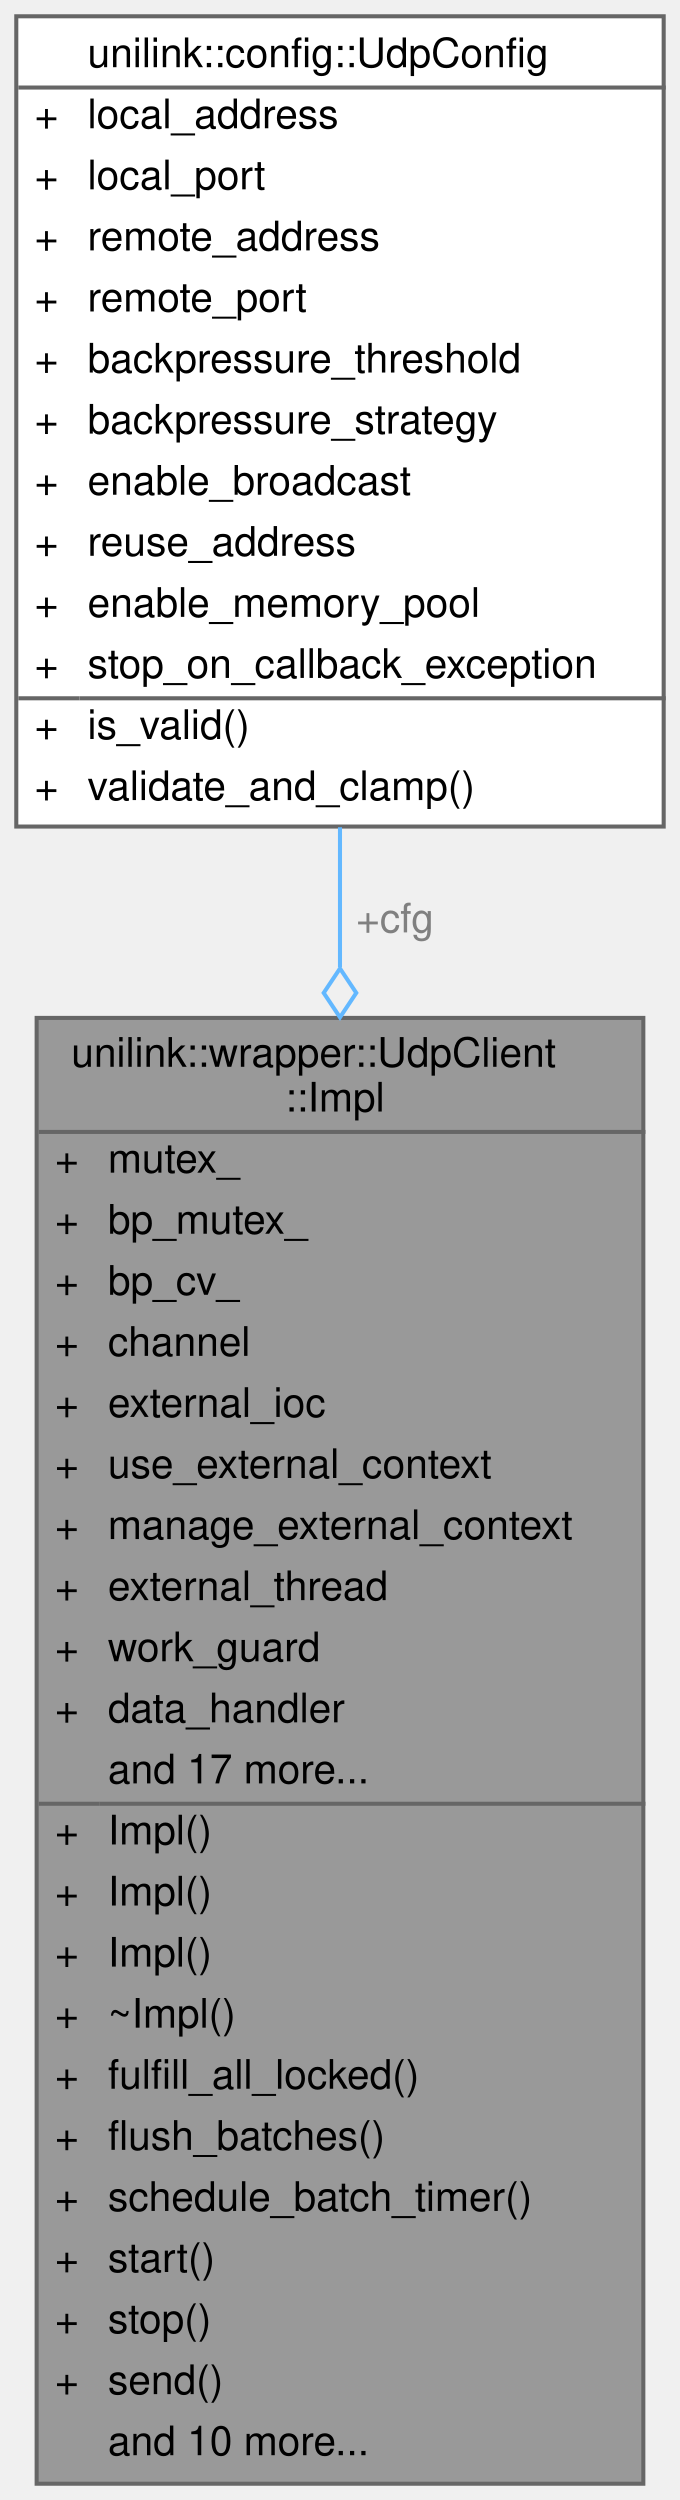
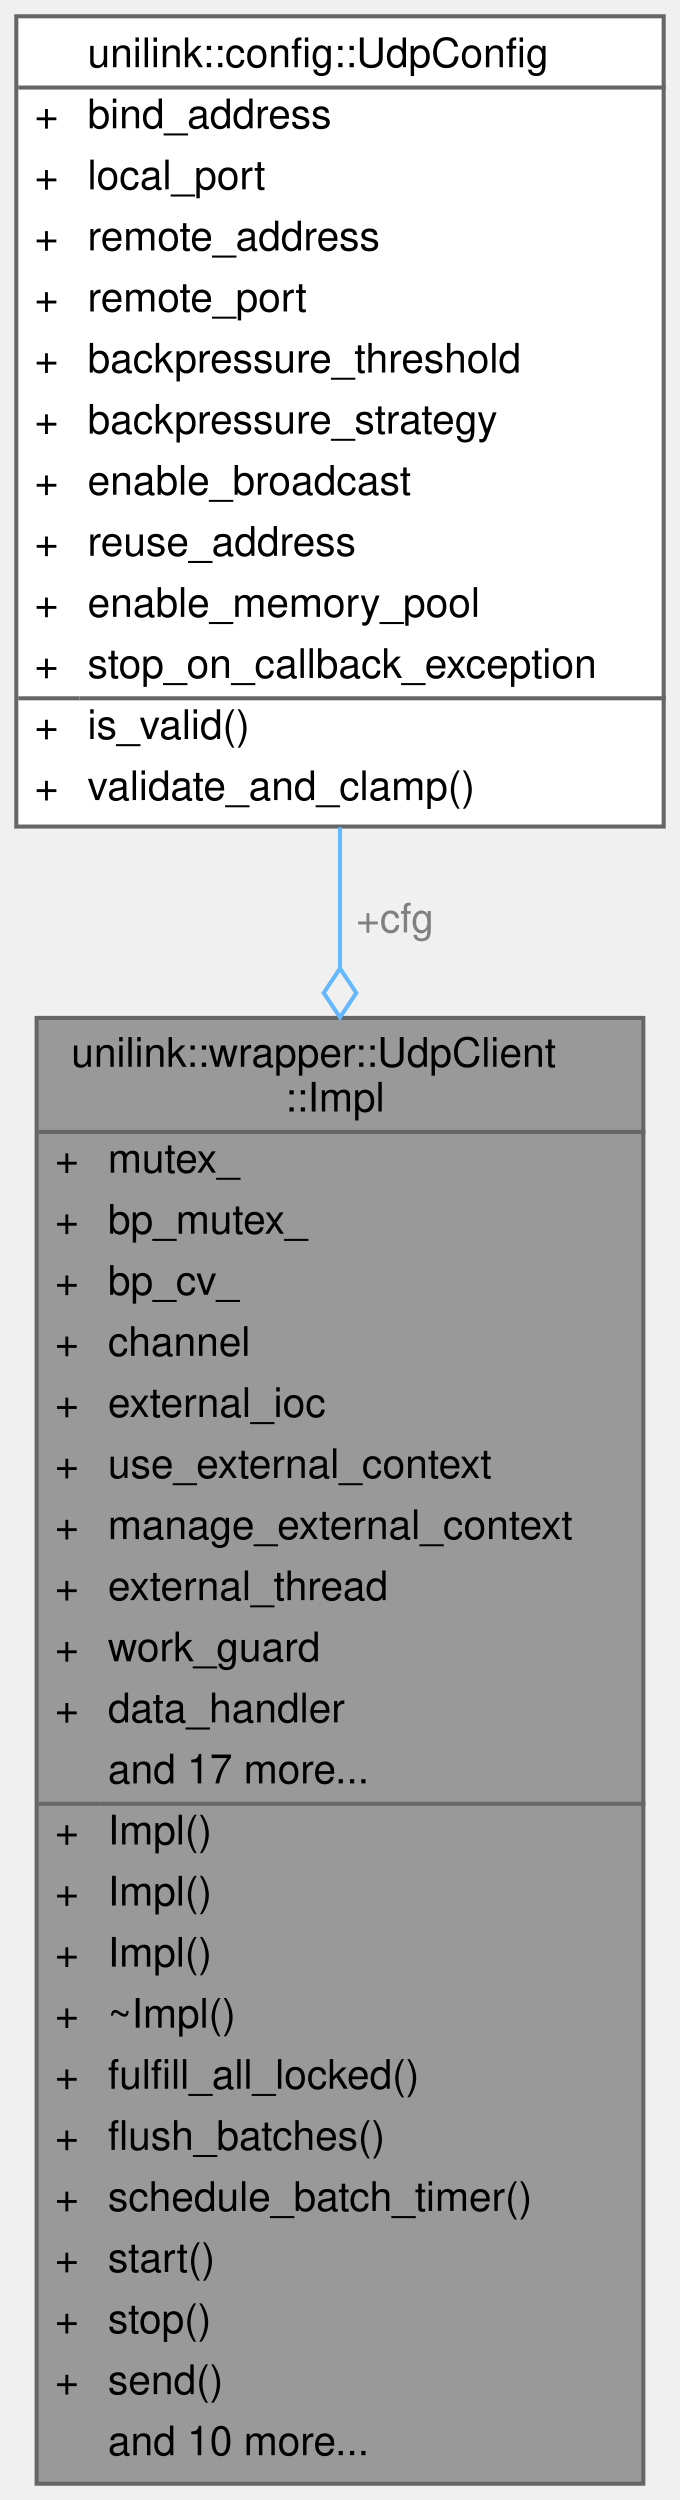
<svg xmlns="http://www.w3.org/2000/svg" xmlns:xlink="http://www.w3.org/1999/xlink" width="167pt" height="614pt" viewBox="0.00 0.00 167.00 614.00">
  <g id="graph0" class="graph" transform="scale(1 1) rotate(0) translate(4 610)">
    <g id="Node000001" class="node">
      <g id="a_Node000001">
        <a xlink:title=" ">
          <polygon fill="#999999" stroke="transparent" points="154,-360 5,-360 5,0 154,0 154,-360" />
          <text text-anchor="start" x="13.5" y="-348" font-family="Helvetica,sans-Serif" font-size="10.00">unilink::wrapper::UdpClient</text>
          <text text-anchor="start" x="66" y="-337" font-family="Helvetica,sans-Serif" font-size="10.00">::Impl</text>
          <text text-anchor="start" x="9.5" y="-322" font-family="Helvetica,sans-Serif" font-size="10.00">+</text>
          <text text-anchor="start" x="22.5" y="-322" font-family="Helvetica,sans-Serif" font-size="10.00">mutex_</text>
          <text text-anchor="start" x="9.5" y="-307" font-family="Helvetica,sans-Serif" font-size="10.00">+</text>
          <text text-anchor="start" x="22.5" y="-307" font-family="Helvetica,sans-Serif" font-size="10.00">bp_mutex_</text>
          <text text-anchor="start" x="9.5" y="-292" font-family="Helvetica,sans-Serif" font-size="10.00">+</text>
          <text text-anchor="start" x="22.5" y="-292" font-family="Helvetica,sans-Serif" font-size="10.00">bp_cv_</text>
          <text text-anchor="start" x="9.5" y="-277" font-family="Helvetica,sans-Serif" font-size="10.00">+</text>
          <text text-anchor="start" x="22.5" y="-277" font-family="Helvetica,sans-Serif" font-size="10.00">channel</text>
          <text text-anchor="start" x="9.5" y="-262" font-family="Helvetica,sans-Serif" font-size="10.00">+</text>
          <text text-anchor="start" x="22.5" y="-262" font-family="Helvetica,sans-Serif" font-size="10.00">external_ioc</text>
          <text text-anchor="start" x="9.5" y="-247" font-family="Helvetica,sans-Serif" font-size="10.00">+</text>
          <text text-anchor="start" x="22.5" y="-247" font-family="Helvetica,sans-Serif" font-size="10.00">use_external_context</text>
          <text text-anchor="start" x="9.5" y="-232" font-family="Helvetica,sans-Serif" font-size="10.00">+</text>
          <text text-anchor="start" x="22.5" y="-232" font-family="Helvetica,sans-Serif" font-size="10.00">manage_external_context</text>
          <text text-anchor="start" x="9.5" y="-217" font-family="Helvetica,sans-Serif" font-size="10.00">+</text>
          <text text-anchor="start" x="22.5" y="-217" font-family="Helvetica,sans-Serif" font-size="10.00">external_thread</text>
          <text text-anchor="start" x="9.5" y="-202" font-family="Helvetica,sans-Serif" font-size="10.00">+</text>
          <text text-anchor="start" x="22.5" y="-202" font-family="Helvetica,sans-Serif" font-size="10.00">work_guard</text>
          <text text-anchor="start" x="9.5" y="-187" font-family="Helvetica,sans-Serif" font-size="10.00">+</text>
          <text text-anchor="start" x="22.5" y="-187" font-family="Helvetica,sans-Serif" font-size="10.00">data_handler</text>
          <text text-anchor="start" x="22.5" y="-172" font-family="Helvetica,sans-Serif" font-size="10.00">and 17 more...</text>
          <text text-anchor="start" x="9.5" y="-157" font-family="Helvetica,sans-Serif" font-size="10.00">+</text>
          <text text-anchor="start" x="22.5" y="-157" font-family="Helvetica,sans-Serif" font-size="10.00">Impl()</text>
          <text text-anchor="start" x="9.5" y="-142" font-family="Helvetica,sans-Serif" font-size="10.00">+</text>
          <text text-anchor="start" x="22.5" y="-142" font-family="Helvetica,sans-Serif" font-size="10.00">Impl()</text>
          <text text-anchor="start" x="9.5" y="-127" font-family="Helvetica,sans-Serif" font-size="10.00">+</text>
          <text text-anchor="start" x="22.5" y="-127" font-family="Helvetica,sans-Serif" font-size="10.00">Impl()</text>
          <text text-anchor="start" x="9.5" y="-112" font-family="Helvetica,sans-Serif" font-size="10.00">+</text>
          <text text-anchor="start" x="22.5" y="-112" font-family="Helvetica,sans-Serif" font-size="10.00">~Impl()</text>
          <text text-anchor="start" x="9.5" y="-97" font-family="Helvetica,sans-Serif" font-size="10.00">+</text>
          <text text-anchor="start" x="22.5" y="-97" font-family="Helvetica,sans-Serif" font-size="10.00">fulfill_all_locked()</text>
          <text text-anchor="start" x="9.5" y="-82" font-family="Helvetica,sans-Serif" font-size="10.00">+</text>
          <text text-anchor="start" x="22.5" y="-82" font-family="Helvetica,sans-Serif" font-size="10.00">flush_batches()</text>
          <text text-anchor="start" x="9.5" y="-67" font-family="Helvetica,sans-Serif" font-size="10.00">+</text>
          <text text-anchor="start" x="22.5" y="-67" font-family="Helvetica,sans-Serif" font-size="10.00">schedule_batch_timer()</text>
          <text text-anchor="start" x="9.5" y="-52" font-family="Helvetica,sans-Serif" font-size="10.00">+</text>
          <text text-anchor="start" x="22.5" y="-52" font-family="Helvetica,sans-Serif" font-size="10.00">start()</text>
          <text text-anchor="start" x="9.5" y="-37" font-family="Helvetica,sans-Serif" font-size="10.00">+</text>
          <text text-anchor="start" x="22.5" y="-37" font-family="Helvetica,sans-Serif" font-size="10.00">stop()</text>
          <text text-anchor="start" x="9.5" y="-22" font-family="Helvetica,sans-Serif" font-size="10.00">+</text>
          <text text-anchor="start" x="22.5" y="-22" font-family="Helvetica,sans-Serif" font-size="10.00">send()</text>
          <text text-anchor="start" x="22.5" y="-7" font-family="Helvetica,sans-Serif" font-size="10.00">and 10 more...</text>
          <polygon fill="#666666" stroke="#666666" points="5.5,-332 5.5,-332 154.5,-332 154.5,-332 5.5,-332" />
          <polygon fill="#666666" stroke="#666666" points="5.5,-167 5.5,-167 20.5,-167 20.5,-167 5.5,-167" />
          <polygon fill="#666666" stroke="#666666" points="20.5,-167 20.5,-167 154.5,-167 154.5,-167 20.5,-167" />
          <polygon fill="none" stroke="#666666" points="5,0 5,-360 154,-360 154,0 5,0" />
        </a>
      </g>
    </g>
    <g id="Node000002" class="node">
      <g id="a_Node000002">
        <a xlink:href="structunilink_1_1config_1_1UdpConfig.html" target="_top" xlink:title=" ">
          <polygon fill="white" stroke="transparent" points="159,-606 0,-606 0,-407 159,-407 159,-606" />
          <text text-anchor="start" x="17.5" y="-593.5" font-family="Helvetica,sans-Serif" font-size="10.00">unilink::config::UdpConfig</text>
          <text text-anchor="start" x="4.5" y="-578.5" font-family="Helvetica,sans-Serif" font-size="10.00">+</text>
-           <text text-anchor="start" x="17.5" y="-578.5" font-family="Helvetica,sans-Serif" font-size="10.00">local_address</text>
+           <text text-anchor="start" x="17.5" y="-578.5" font-family="Helvetica,sans-Serif" font-size="10.00">bind_address</text>
          <text text-anchor="start" x="4.5" y="-563.5" font-family="Helvetica,sans-Serif" font-size="10.00">+</text>
          <text text-anchor="start" x="17.5" y="-563.5" font-family="Helvetica,sans-Serif" font-size="10.00">local_port</text>
          <text text-anchor="start" x="4.5" y="-548.5" font-family="Helvetica,sans-Serif" font-size="10.00">+</text>
          <text text-anchor="start" x="17.5" y="-548.5" font-family="Helvetica,sans-Serif" font-size="10.00">remote_address</text>
          <text text-anchor="start" x="4.5" y="-533.5" font-family="Helvetica,sans-Serif" font-size="10.00">+</text>
          <text text-anchor="start" x="17.5" y="-533.5" font-family="Helvetica,sans-Serif" font-size="10.00">remote_port</text>
          <text text-anchor="start" x="4.5" y="-518.5" font-family="Helvetica,sans-Serif" font-size="10.00">+</text>
          <text text-anchor="start" x="17.5" y="-518.5" font-family="Helvetica,sans-Serif" font-size="10.00">backpressure_threshold</text>
          <text text-anchor="start" x="4.5" y="-503.5" font-family="Helvetica,sans-Serif" font-size="10.00">+</text>
          <text text-anchor="start" x="17.5" y="-503.5" font-family="Helvetica,sans-Serif" font-size="10.00">backpressure_strategy</text>
          <text text-anchor="start" x="4.5" y="-488.5" font-family="Helvetica,sans-Serif" font-size="10.00">+</text>
          <text text-anchor="start" x="17.5" y="-488.5" font-family="Helvetica,sans-Serif" font-size="10.00">enable_broadcast</text>
          <text text-anchor="start" x="4.5" y="-473.5" font-family="Helvetica,sans-Serif" font-size="10.00">+</text>
          <text text-anchor="start" x="17.5" y="-473.5" font-family="Helvetica,sans-Serif" font-size="10.00">reuse_address</text>
          <text text-anchor="start" x="4.5" y="-458.5" font-family="Helvetica,sans-Serif" font-size="10.00">+</text>
          <text text-anchor="start" x="17.5" y="-458.5" font-family="Helvetica,sans-Serif" font-size="10.00">enable_memory_pool</text>
          <text text-anchor="start" x="4.5" y="-443.5" font-family="Helvetica,sans-Serif" font-size="10.00">+</text>
          <text text-anchor="start" x="17.5" y="-443.5" font-family="Helvetica,sans-Serif" font-size="10.00">stop_on_callback_exception</text>
          <text text-anchor="start" x="4.5" y="-428.5" font-family="Helvetica,sans-Serif" font-size="10.00">+</text>
          <text text-anchor="start" x="17.5" y="-428.5" font-family="Helvetica,sans-Serif" font-size="10.00">is_valid()</text>
          <text text-anchor="start" x="4.5" y="-413.5" font-family="Helvetica,sans-Serif" font-size="10.00">+</text>
          <text text-anchor="start" x="17.5" y="-413.5" font-family="Helvetica,sans-Serif" font-size="10.00">validate_and_clamp()</text>
          <polygon fill="#666666" stroke="#666666" points="0.5,-588.5 0.5,-588.5 159.5,-588.5 159.5,-588.5 0.5,-588.5" />
          <polygon fill="#666666" stroke="#666666" points="0.5,-438.5 0.5,-438.5 15.5,-438.5 15.5,-438.5 0.5,-438.5" />
          <polygon fill="#666666" stroke="#666666" points="15.5,-438.5 15.5,-438.5 159.5,-438.5 159.5,-438.5 15.5,-438.5" />
          <polygon fill="none" stroke="#666666" points="0,-407 0,-606 159,-606 159,-407 0,-407" />
        </a>
      </g>
    </g>
    <g id="edge1_Node000001_Node000002" class="edge">
      <g id="a_edge1_Node000001_Node000002">
        <a xlink:title=" ">
          <path fill="none" stroke="#63b8ff" d="M79.5,-406.82C79.5,-395.75 79.5,-384.21 79.5,-372.45" />
          <polygon fill="none" stroke="#63b8ff" points="79.5,-372.14 75.5,-366.14 79.5,-360.14 83.5,-366.14 79.5,-372.14" />
        </a>
      </g>
      <text text-anchor="middle" x="93" y="-381" font-family="Helvetica,sans-Serif" font-size="10.00" fill="grey"> +cfg</text>
    </g>
  </g>
</svg>
